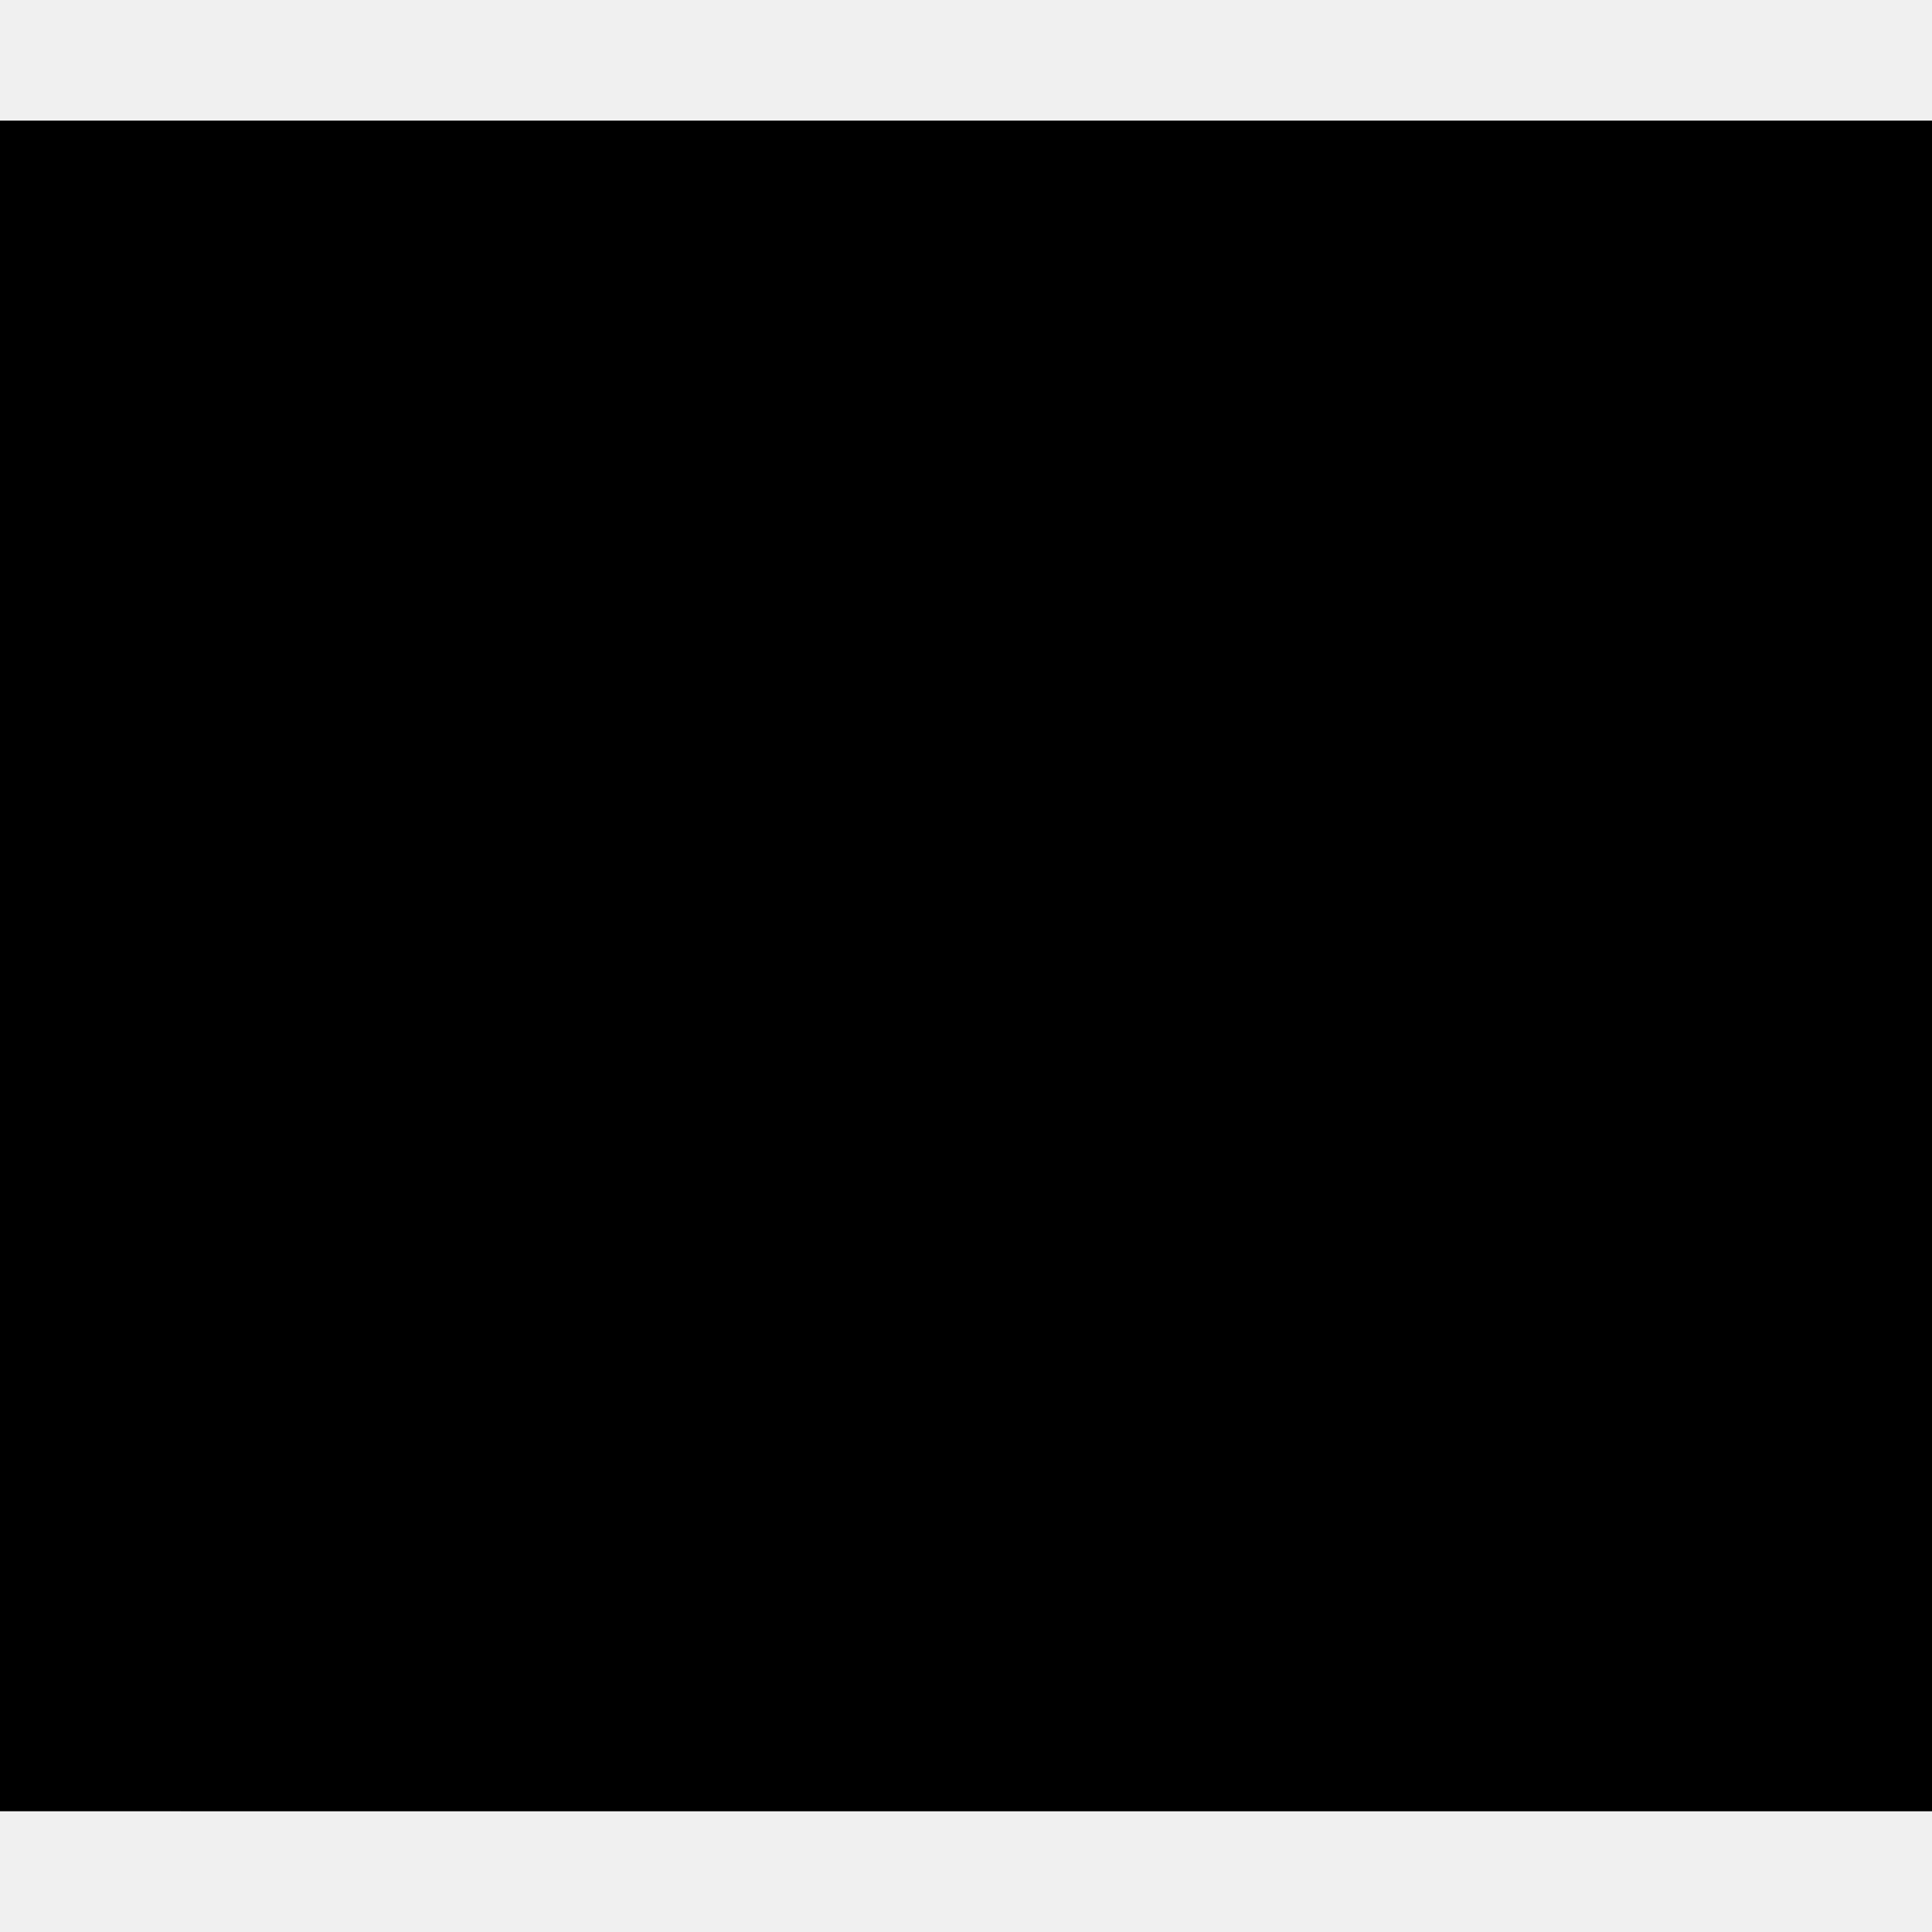
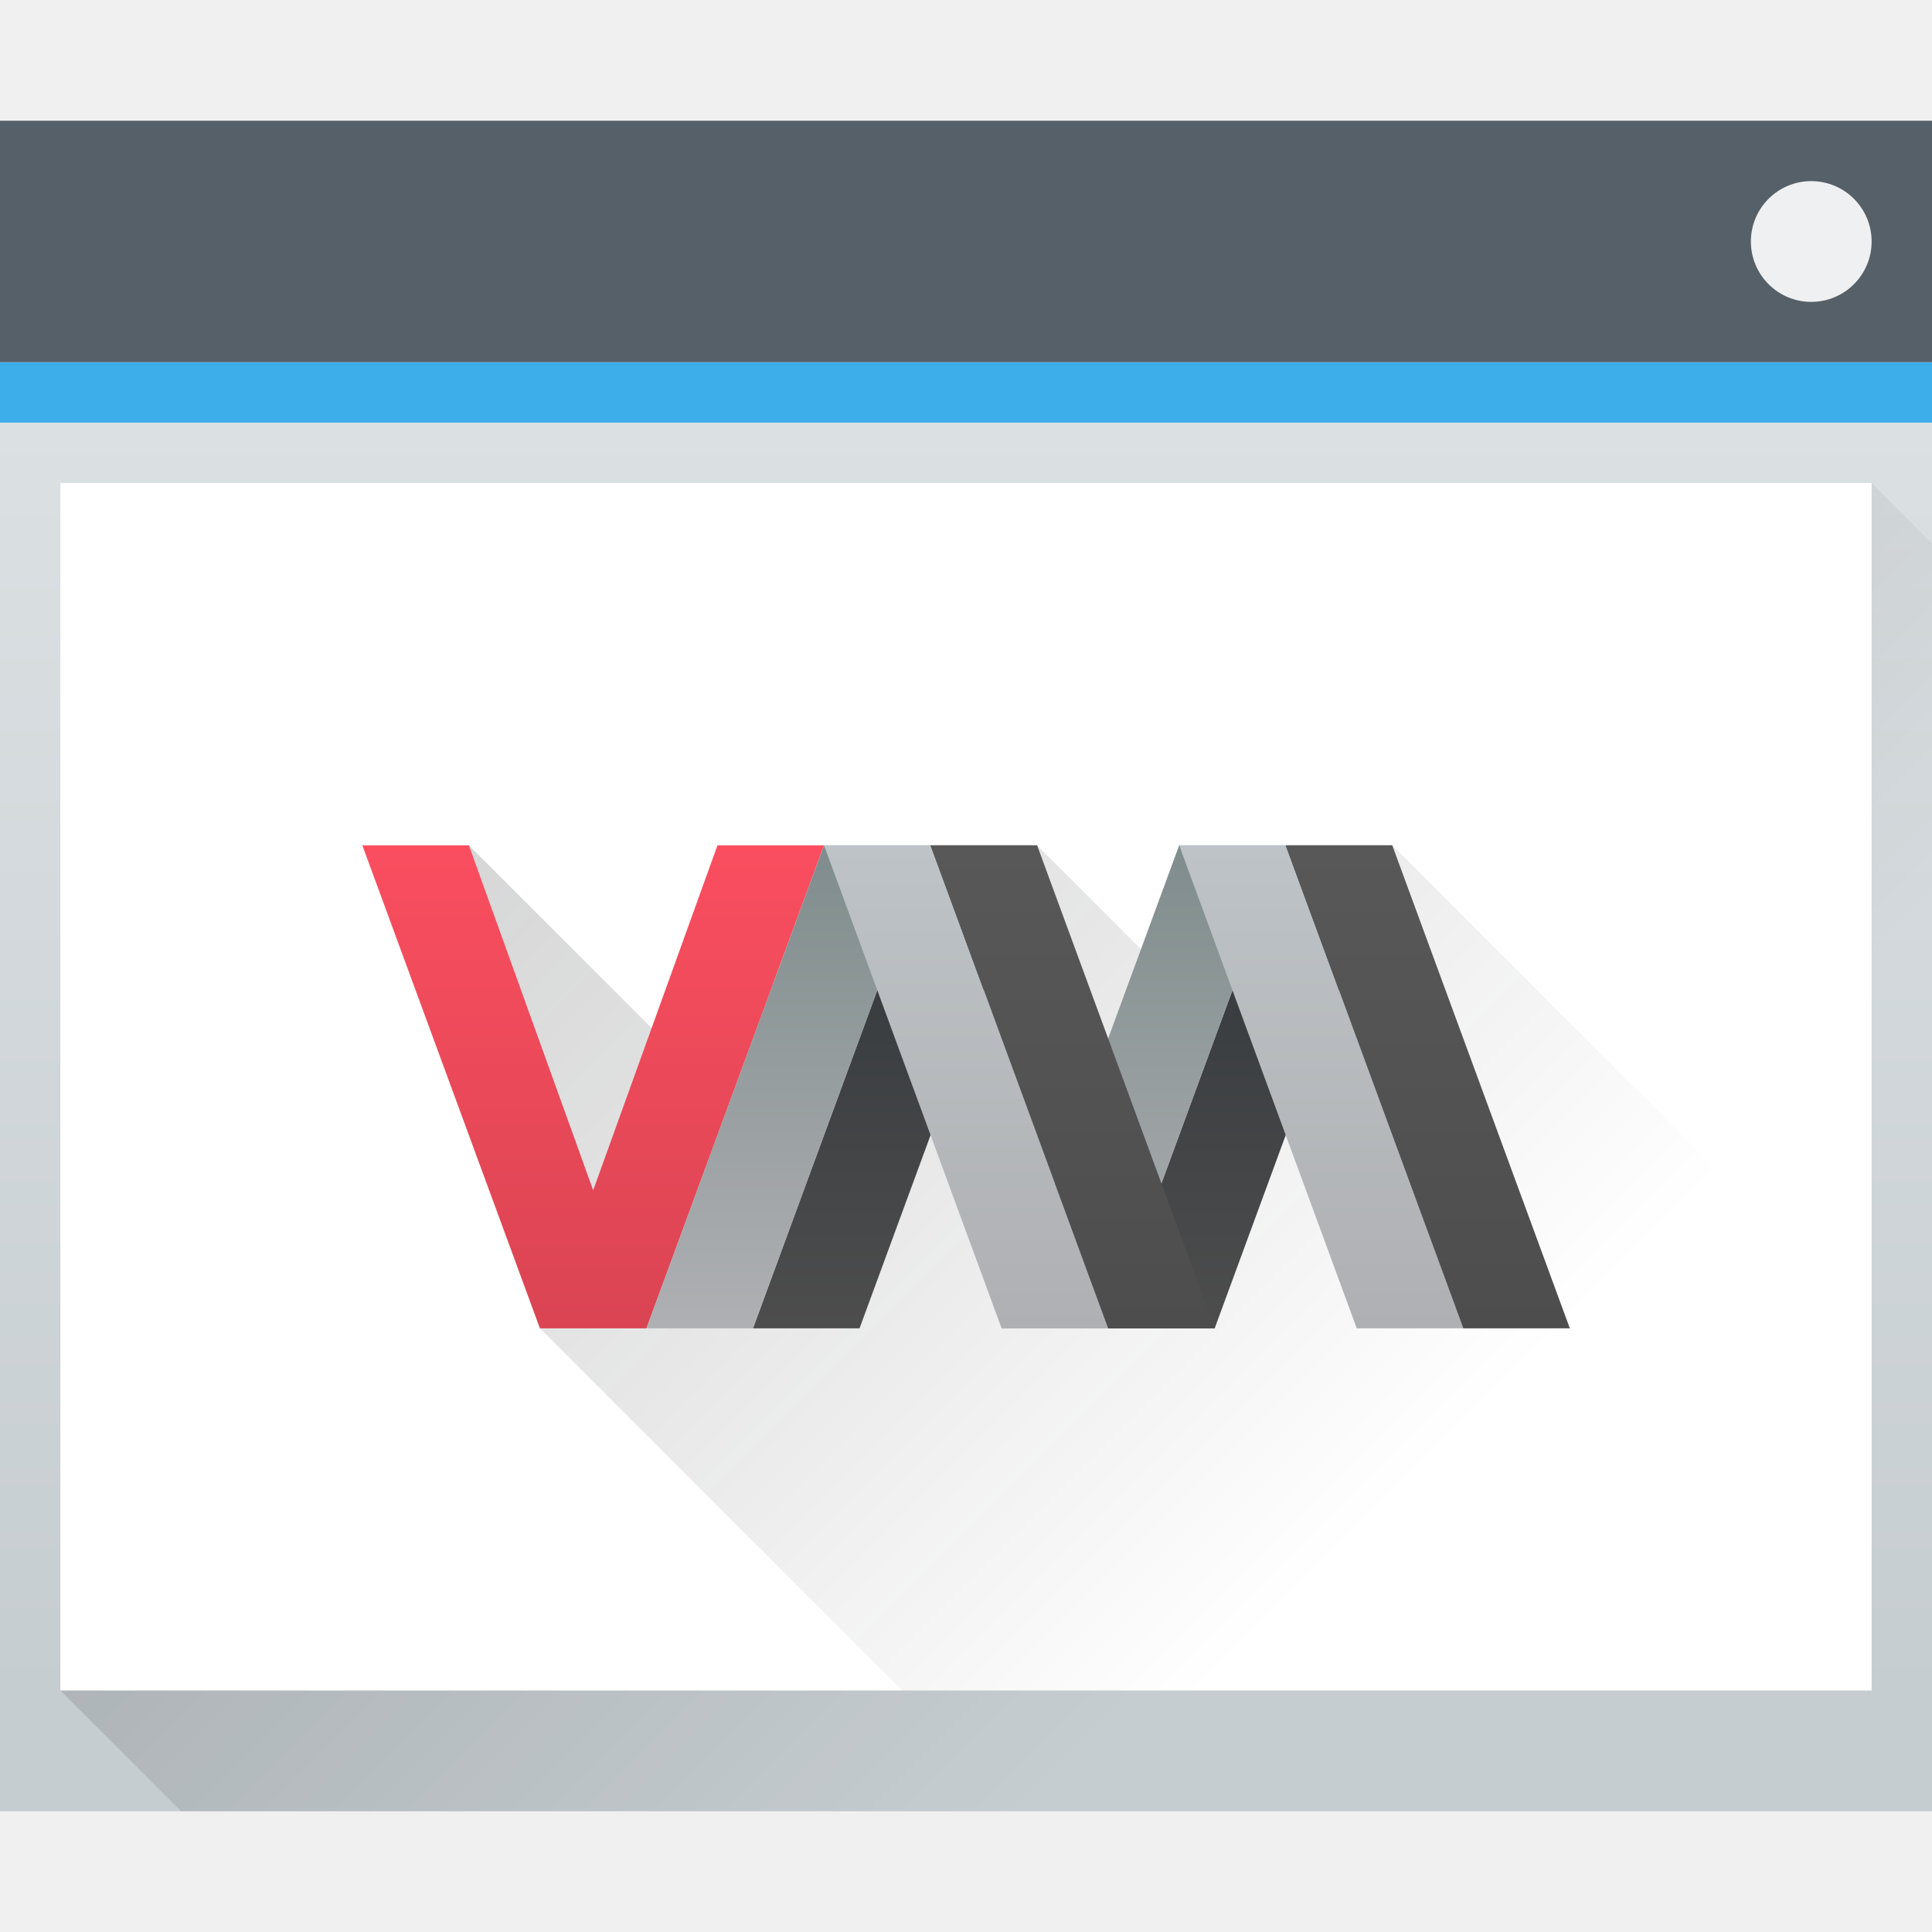
<svg xmlns="http://www.w3.org/2000/svg" height="32" width="32">
  <linearGradient id="c" gradientUnits="userSpaceOnUse" x1="393.571" x2="407.571" y1="527.673" y2="541.673">
    <stop offset="0" stop-color="#292c30" />
    <stop offset="1" stop-opacity="0" />
  </linearGradient>
  <linearGradient id="a" gradientTransform="matrix(.66667 0 0 .63518 128.19 198.519)" gradientUnits="userSpaceOnUse" x2="0" y1="543.798" y2="502.655">
    <stop offset="0" stop-color="#c6cdd1" />
    <stop offset="1" stop-color="#e0e5e7" />
  </linearGradient>
  <linearGradient id="b" gradientUnits="userSpaceOnUse" x1="391.571" x2="406.571" y1="525.798" y2="540.798">
    <stop offset="0" />
    <stop offset="1" stop-opacity="0" />
  </linearGradient>
  <linearGradient id="h" gradientUnits="userSpaceOnUse" x1="358.571" x2="358.571" y1="519.798" y2="505.798">
    <stop offset="0" stop-color="#4d4d4d" />
    <stop offset="1" stop-color="#585858" />
  </linearGradient>
  <linearGradient id="g" gradientUnits="userSpaceOnUse" x1="356.571" x2="356.571" y1="519.798" y2="505.798">
    <stop offset="0" stop-color="#afb0b3" />
    <stop offset="1" stop-color="#bdc3c7" />
  </linearGradient>
  <linearGradient id="f" gradientUnits="userSpaceOnUse" x1="350.571" x2="350.571" y1="505.798" y2="519.798">
    <stop offset="0" stop-color="#7f8c8d" />
    <stop offset="1" stop-color="#afb0b3" />
  </linearGradient>
  <linearGradient id="e" gradientUnits="userSpaceOnUse" x1="353.571" x2="353.571" y1="505.798" y2="519.798">
    <stop offset="0" stop-color="#31363b" />
    <stop offset="1" stop-color="#4d4d4d" />
  </linearGradient>
  <linearGradient id="d" gradientTransform="matrix(2.85714 0 0 2.8 -885.347 -966.434)" gradientUnits="userSpaceOnUse" x1="428.371" x2="428.371" y1="530.798" y2="525.798">
    <stop offset="0" stop-color="#da4453" />
    <stop offset="1" stop-color="#fa4e5f" />
  </linearGradient>
  <g transform="translate(-384.571 -515.798)" style="">
-     <path d="M384.571 517.798h32v28h-32z" style="" />
-     <path d="M385.571 543.798l30-20 1 1v21h-29z" fill-rule="evenodd" opacity=".2" style="" />
-     <path d="M384.571 517.798h32v4h-32z" style="" />
-     <path d="M384.571 521.798h32v1h-32z" style="" />
-     <path d="M385.571 523.798h30v20h-30z" style="" />
-     <rect height="2" rx="1" width="2" x="413.571" y="518.798" style="" />
+     <path d="M384.571 517.798h32v28h-32z" fill="url(#a)" style="" />
+     <path d="M385.571 543.798l30-20 1 1v21h-29z" fill="url(#b)" fill-rule="evenodd" opacity=".2" style="" />
+     <path d="M384.571 517.798h32v4h-32z" fill="#566069" style="" />
+     <path d="M384.571 521.798h32v1h-32z" fill="#3daee9" style="" />
+     <path d="M385.571 523.798h30v20h-30z" fill="#fff" style="" />
+     <rect fill="#eff0f1" height="2" rx="1" width="2" x="413.571" y="518.798" style="" />
  </g>
-   <path d="M396.513 535.673l-1.177-8 3.235 3.235 6.177-3.235 1.823 1.824 4.06-1.824 7.94 7.941v6.059h-16.058z" fill-opacity=".2" transform="translate(-387.571 -513.673)" style="" />
-   <path d="M331.571 505.798h3l3.5 10 3.5-10h3l-5 14h-3z" transform="matrix(.58824 0 0 .57143 -189.042 -275.027)" style="" />
-   <path d="M342.571 519.798l5-14h3l-5 14zm10 0l5-14h3l-5 14z" transform="matrix(.58824 0 0 .57143 -189.042 -275.027)" style="" />
-   <path d="M339.571 519.798l5-14h3l-5 14zm10 0l5-14h3l-5 14z" transform="matrix(.58824 0 0 .57143 -189.042 -275.027)" style="" />
-   <path d="M352.571 519.798h-3l-5-14h3zm10 0h-3l-5-14h3z" transform="matrix(.58824 0 0 .57143 -189.042 -275.027)" style="" />
-   <path d="M347.571 505.798l5 14h3l-5-14zm10 0l5 14h3l-5-14z" transform="matrix(.58824 0 0 .57143 -189.042 -275.027)" style="" />
+   <path d="M396.513 535.673l-1.177-8 3.235 3.235 6.177-3.235 1.823 1.824 4.06-1.824 7.94 7.941v6.059h-16.058z" fill="url(#c)" fill-opacity=".2" transform="translate(-387.571 -513.673)" style="" />
+   <path d="M331.571 505.798h3l3.5 10 3.5-10h3l-5 14h-3z" fill="url(#d)" transform="matrix(.58824 0 0 .57143 -189.042 -275.027)" style="" />
+   <path d="M342.571 519.798l5-14h3l-5 14zm10 0l5-14h3l-5 14z" fill="url(#e)" transform="matrix(.58824 0 0 .57143 -189.042 -275.027)" style="" />
+   <path d="M339.571 519.798l5-14h3l-5 14zm10 0l5-14h3l-5 14z" fill="url(#f)" transform="matrix(.58824 0 0 .57143 -189.042 -275.027)" style="" />
+   <path d="M352.571 519.798h-3l-5-14h3zm10 0h-3l-5-14h3z" fill="url(#g)" transform="matrix(.58824 0 0 .57143 -189.042 -275.027)" style="" />
+   <path d="M347.571 505.798l5 14h3l-5-14zm10 0l5 14h3l-5-14z" fill="url(#h)" transform="matrix(.58824 0 0 .57143 -189.042 -275.027)" style="" />
</svg>
